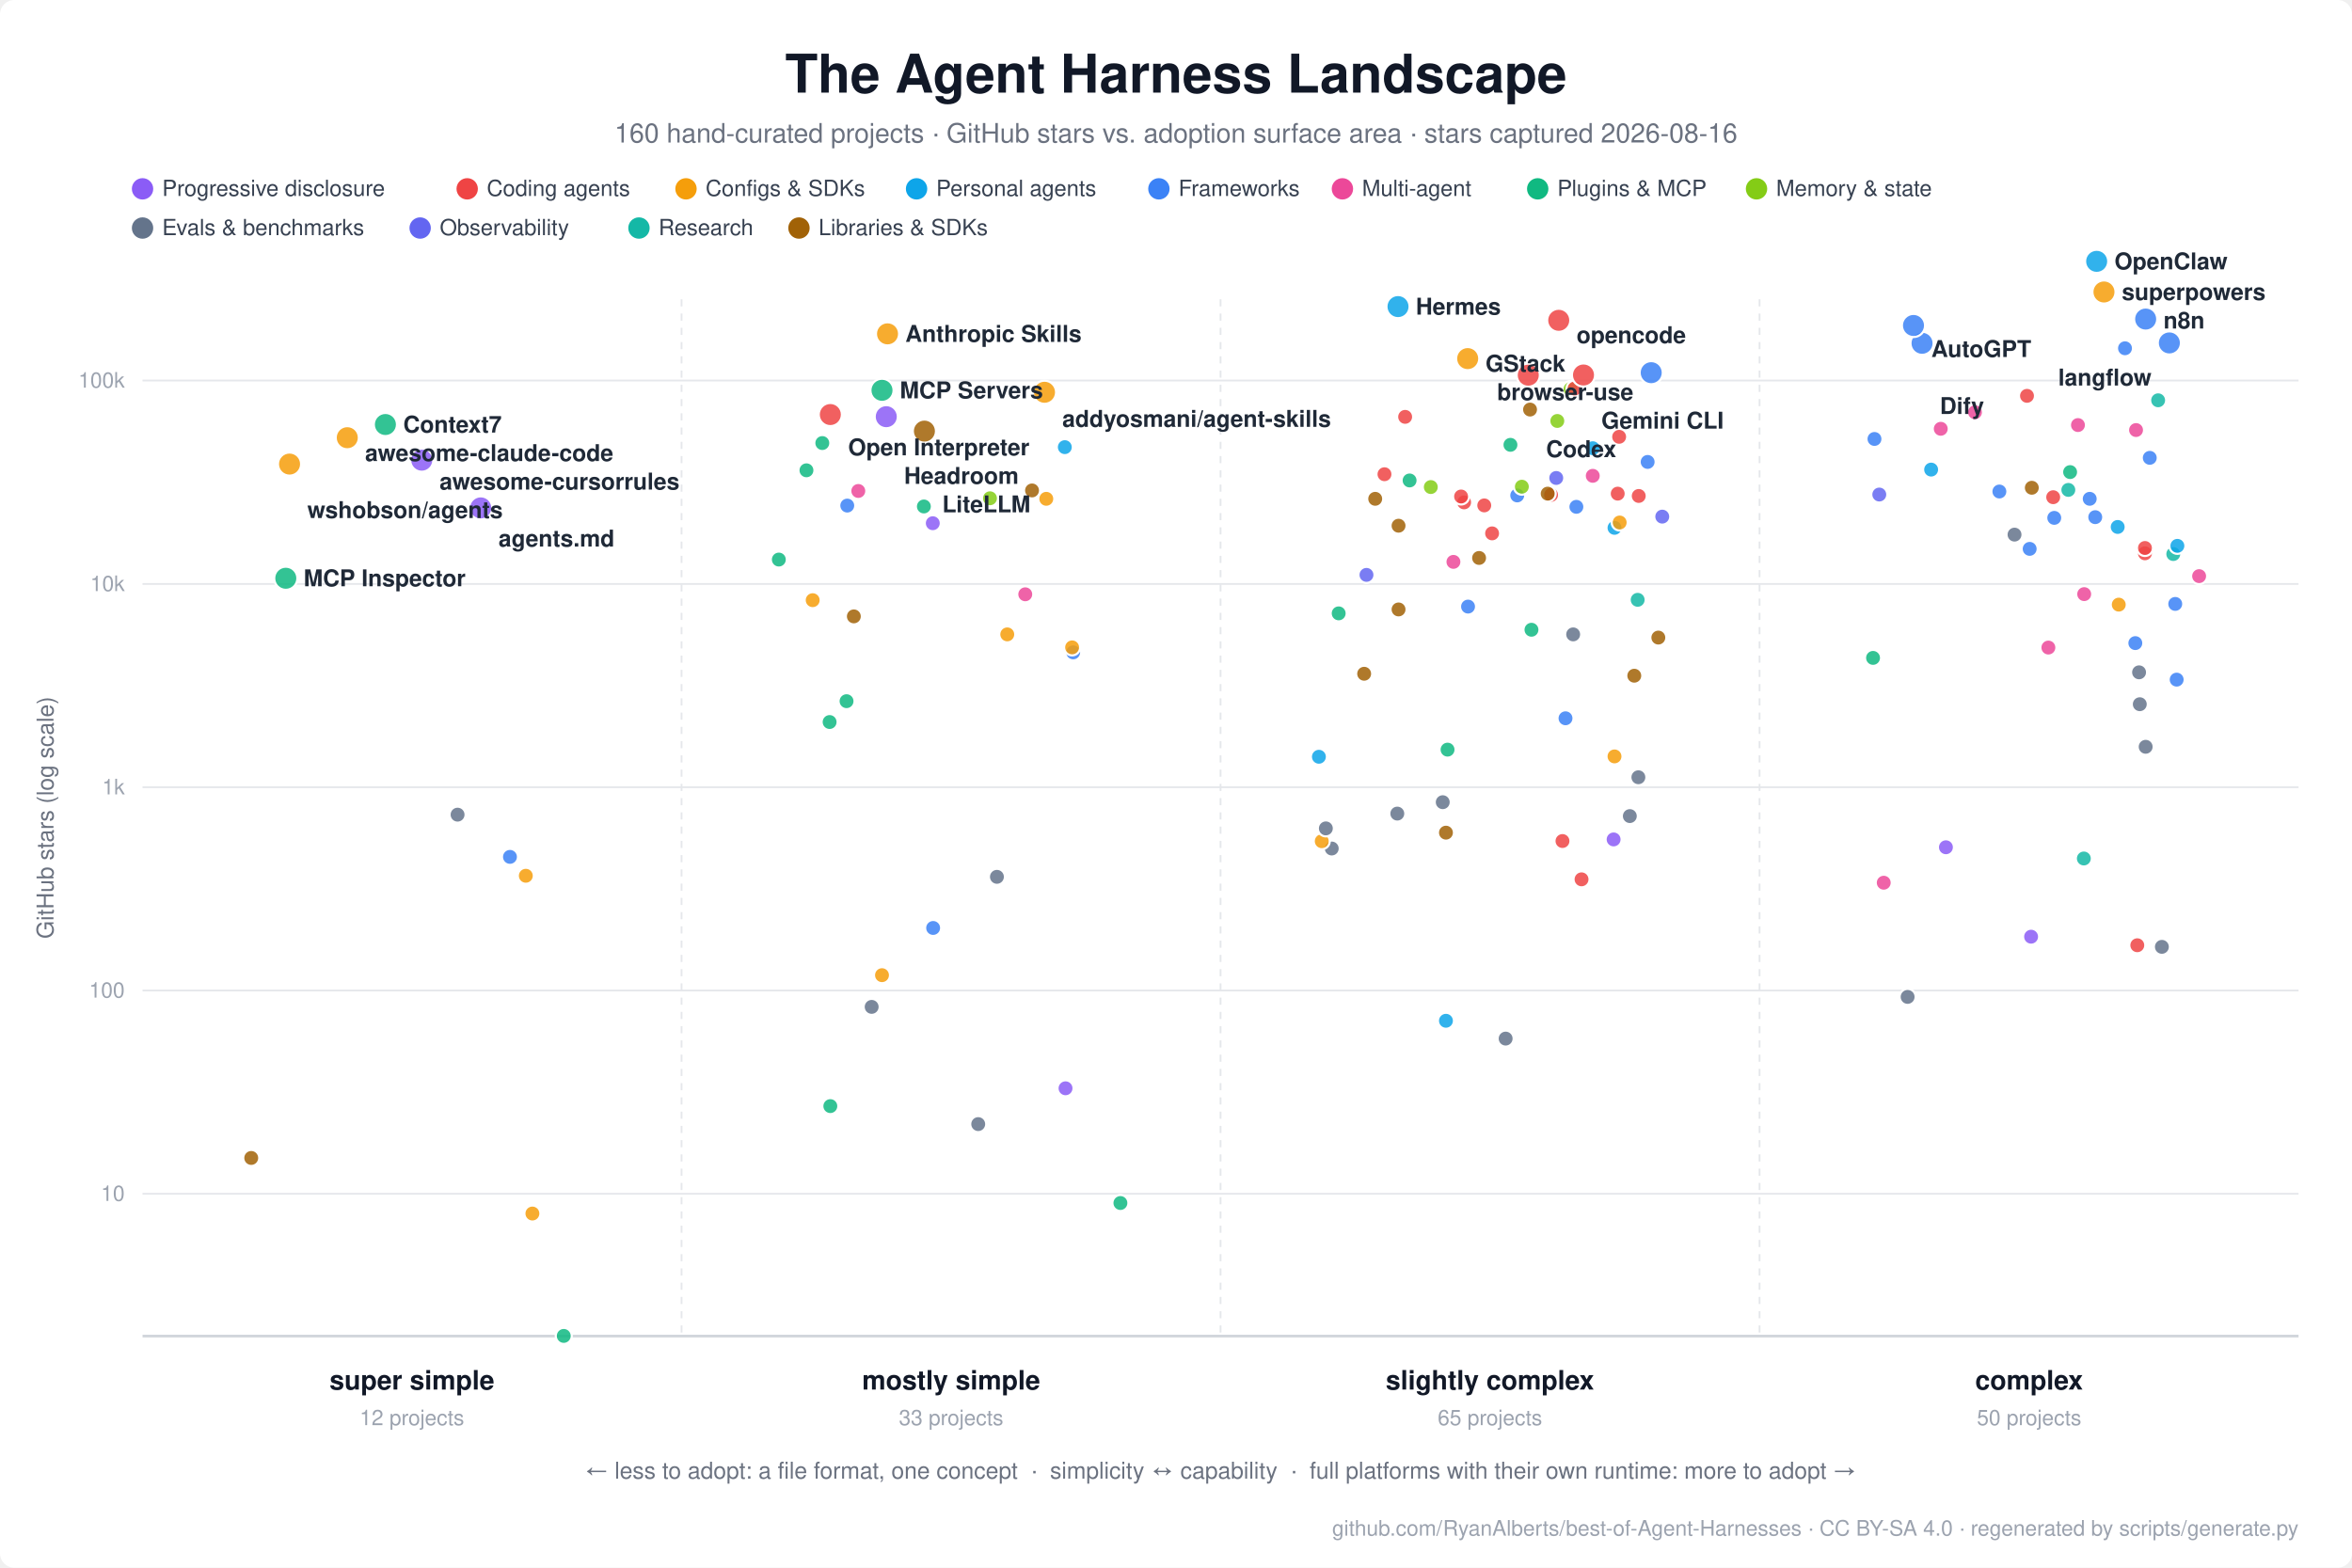
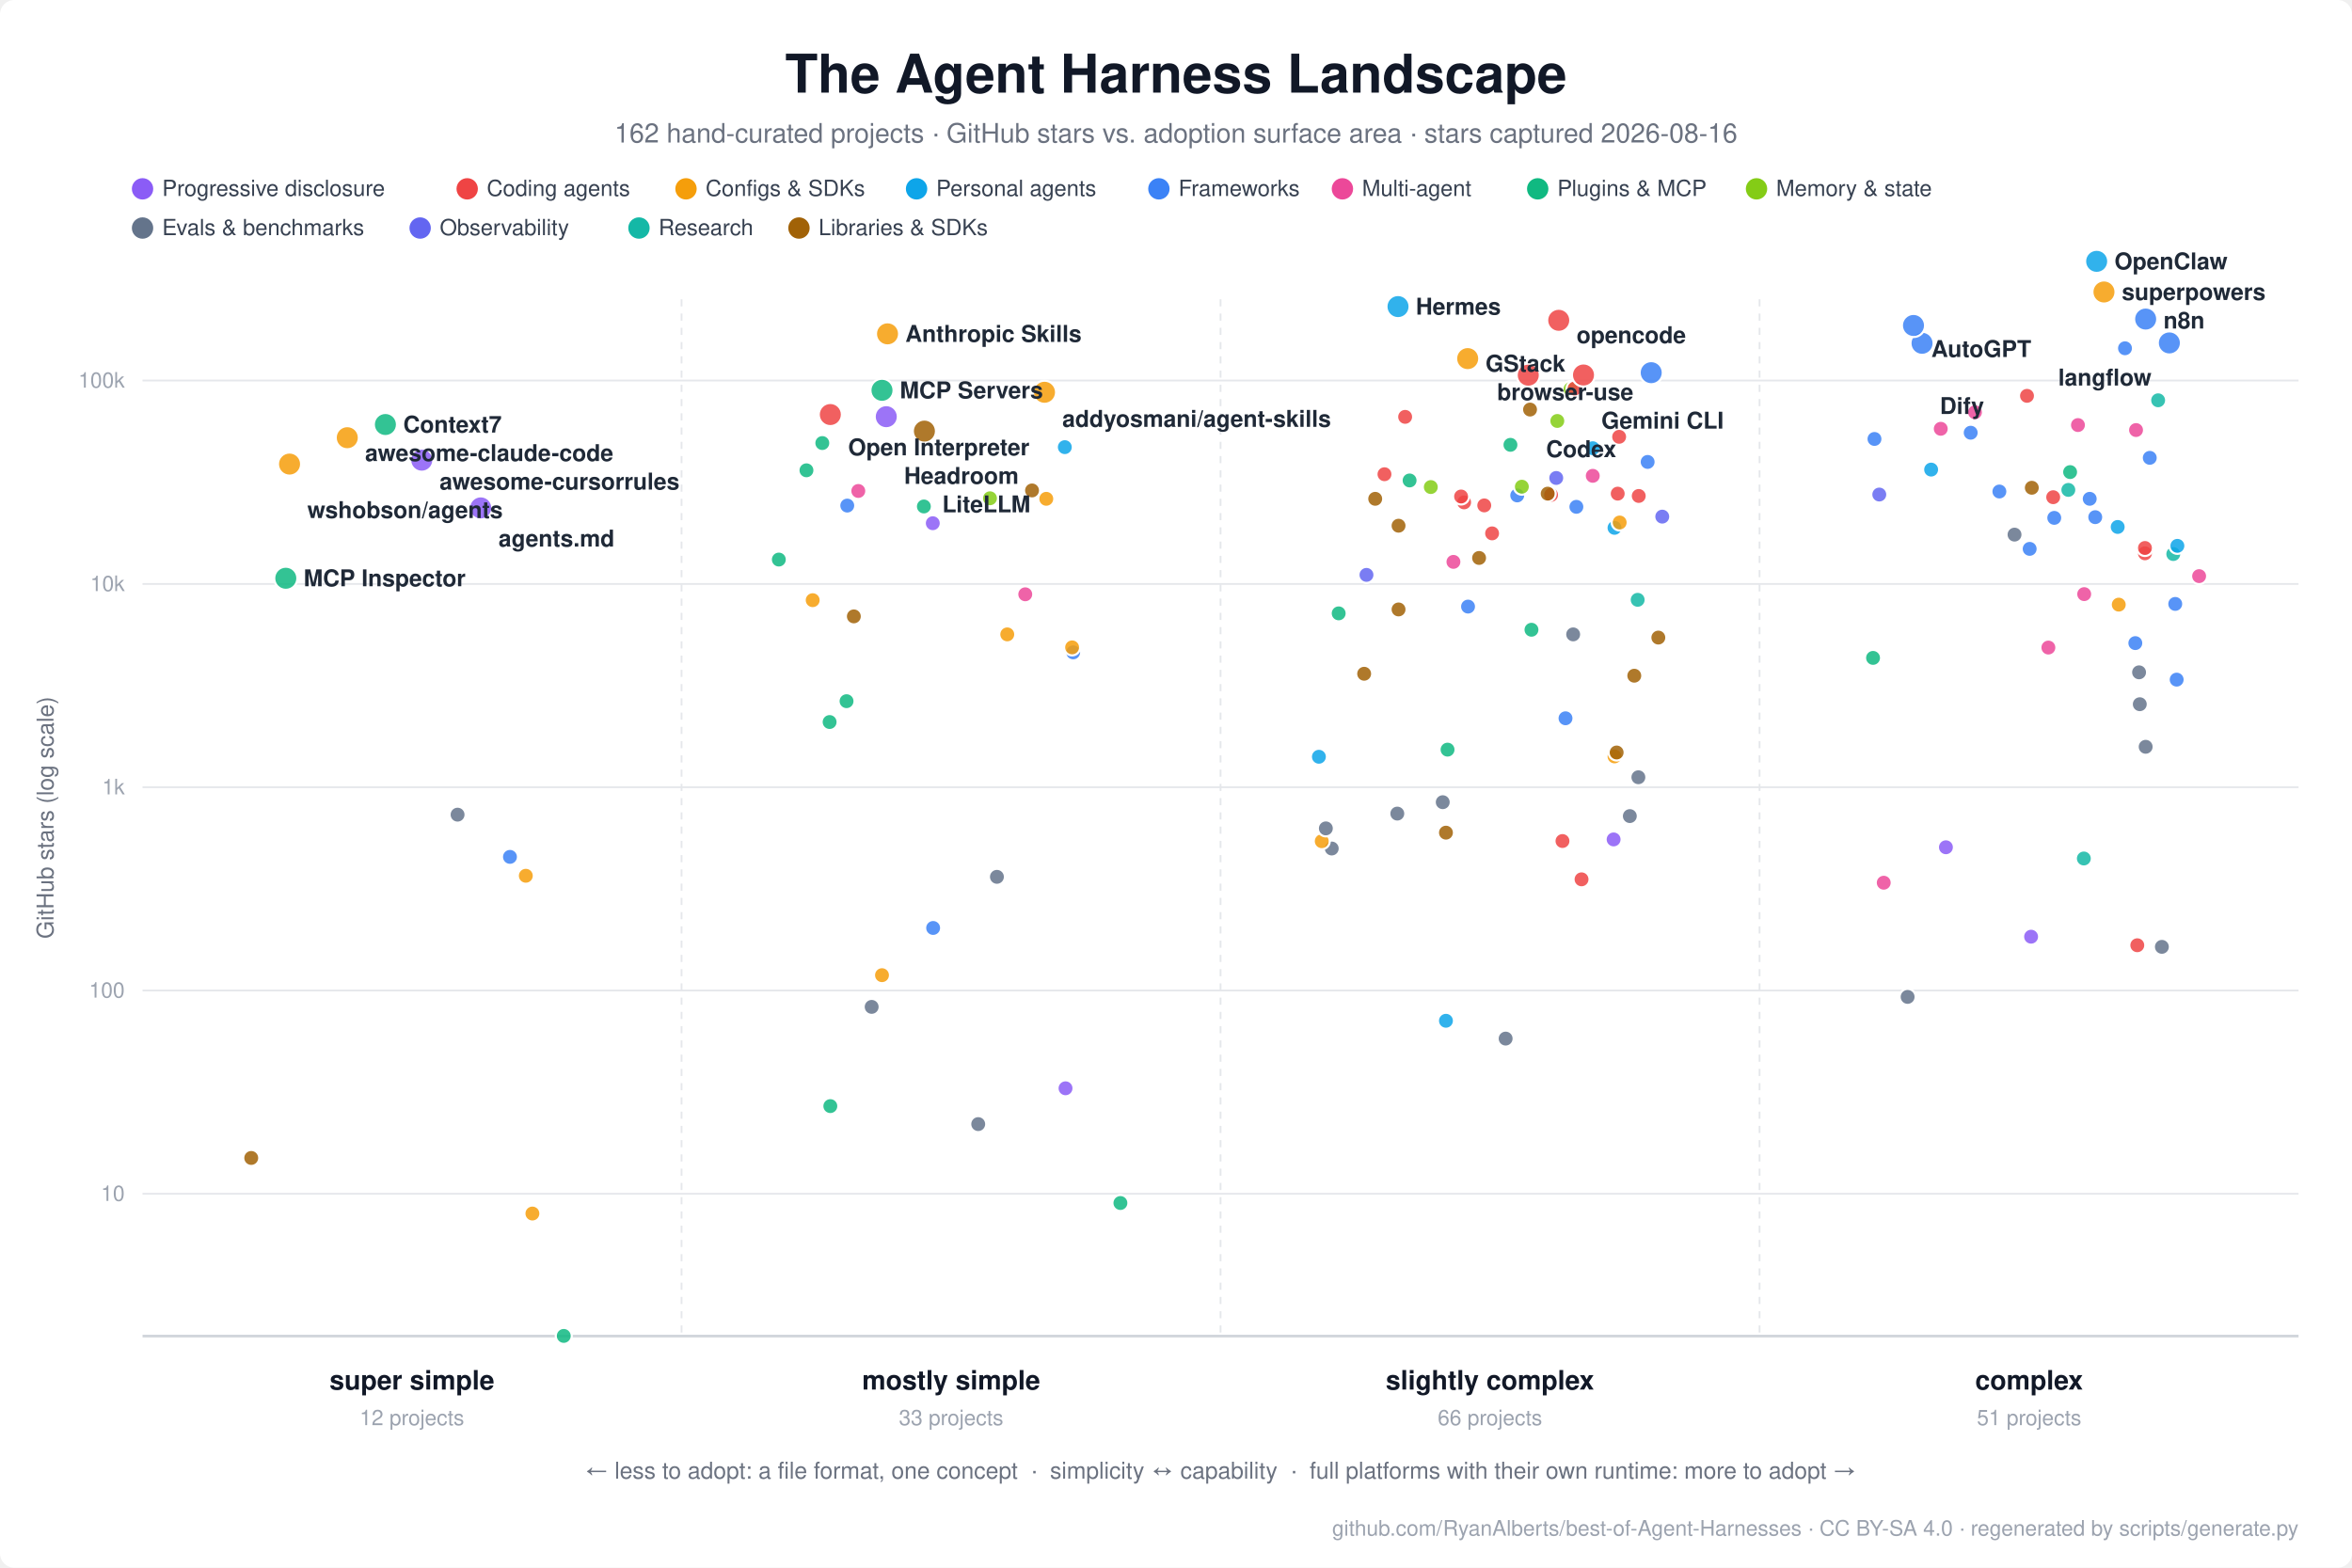
<svg xmlns="http://www.w3.org/2000/svg" viewBox="0 0 1320 880" font-family="-apple-system, 'Segoe UI', Helvetica, Arial, sans-serif">
  <rect width="1320" height="880" fill="#ffffff" rx="8" />
  <text x="660.0" y="52" text-anchor="middle" font-size="30" font-weight="700" fill="#111827">The Agent Harness Landscape</text>
-   <text x="660.0" y="80" text-anchor="middle" font-size="15" fill="#6b7280">160 hand-curated projects · GitHub stars vs. adoption surface area · stars captured 2026-08-16</text>
+   <text x="660.0" y="80" text-anchor="middle" font-size="15" fill="#6b7280">162 hand-curated projects · GitHub stars vs. adoption surface area · stars captured 2026-08-16</text>
  <circle cx="80" cy="106" r="6" fill="#8b5cf6" />
  <text x="91" y="110" font-size="12.5" fill="#374151">Progressive disclosure</text>
  <circle cx="262.2" cy="106" r="6" fill="#ef4444" />
  <text x="273.2" y="110" font-size="12.5" fill="#374151">Coding agents</text>
  <circle cx="385.0" cy="106" r="6" fill="#f59e0b" />
  <text x="396.0" y="110" font-size="12.5" fill="#374151">Configs &amp; SDKs</text>
  <circle cx="514.4" cy="106" r="6" fill="#0ea5e9" />
  <text x="525.4" y="110" font-size="12.5" fill="#374151">Personal agents</text>
  <circle cx="650.4" cy="106" r="6" fill="#3b82f6" />
  <text x="661.4" y="110" font-size="12.5" fill="#374151">Frameworks</text>
  <circle cx="753.4" cy="106" r="6" fill="#ec4899" />
  <text x="764.4" y="110" font-size="12.5" fill="#374151">Multi-agent</text>
  <circle cx="863.0" cy="106" r="6" fill="#10b981" />
  <text x="874.0" y="110" font-size="12.5" fill="#374151">Plugins &amp; MCP</text>
  <circle cx="985.8" cy="106" r="6" fill="#84cc16" />
  <text x="996.8" y="110" font-size="12.5" fill="#374151">Memory &amp; state</text>
  <circle cx="80" cy="128" r="6" fill="#64748b" />
  <text x="91" y="132" font-size="12.5" fill="#374151">Evals &amp; benchmarks</text>
  <circle cx="235.8" cy="128" r="6" fill="#6366f1" />
  <text x="246.8" y="132" font-size="12.5" fill="#374151">Observability</text>
  <circle cx="358.6" cy="128" r="6" fill="#14b8a6" />
  <text x="369.6" y="132" font-size="12.5" fill="#374151">Research</text>
  <circle cx="448.4" cy="128" r="6" fill="#a16207" />
  <text x="459.4" y="132" font-size="12.5" fill="#374151">Libraries &amp; SDKs</text>
  <line x1="80" y1="670.1" x2="1290" y2="670.1" stroke="#e5e7eb" stroke-width="1" />
  <text x="70" y="674.1" text-anchor="end" font-size="12" fill="#9ca3af">10</text>
  <line x1="80" y1="556.0" x2="1290" y2="556.0" stroke="#e5e7eb" stroke-width="1" />
  <text x="70" y="560.0" text-anchor="end" font-size="12" fill="#9ca3af">100</text>
  <line x1="80" y1="441.9" x2="1290" y2="441.9" stroke="#e5e7eb" stroke-width="1" />
  <text x="70" y="445.9" text-anchor="end" font-size="12" fill="#9ca3af">1k</text>
  <line x1="80" y1="327.8" x2="1290" y2="327.8" stroke="#e5e7eb" stroke-width="1" />
  <text x="70" y="331.8" text-anchor="end" font-size="12" fill="#9ca3af">10k</text>
  <line x1="80" y1="213.6" x2="1290" y2="213.6" stroke="#e5e7eb" stroke-width="1" />
  <text x="70" y="217.6" text-anchor="end" font-size="12" fill="#9ca3af">100k</text>
  <text x="30" y="459" font-size="13" fill="#6b7280" transform="rotate(-90 30 459)" text-anchor="middle">GitHub stars (log scale)</text>
  <text x="231.2" y="780" text-anchor="middle" font-size="15" font-weight="600" fill="#111827">super simple</text>
  <text x="231.2" y="800" text-anchor="middle" font-size="12" fill="#9ca3af">12 projects</text>
  <line x1="382.5" y1="168" x2="382.5" y2="750" stroke="#e5e7eb" stroke-width="1" stroke-dasharray="4 4" />
  <text x="533.8" y="780" text-anchor="middle" font-size="15" font-weight="600" fill="#111827">mostly simple</text>
  <text x="533.8" y="800" text-anchor="middle" font-size="12" fill="#9ca3af">33 projects</text>
  <line x1="685.0" y1="168" x2="685.0" y2="750" stroke="#e5e7eb" stroke-width="1" stroke-dasharray="4 4" />
  <text x="836.2" y="780" text-anchor="middle" font-size="15" font-weight="600" fill="#111827">slightly complex</text>
-   <text x="836.2" y="800" text-anchor="middle" font-size="12" fill="#9ca3af">65 projects</text>
+   <text x="836.2" y="800" text-anchor="middle" font-size="12" fill="#9ca3af">66 projects</text>
  <line x1="987.5" y1="168" x2="987.5" y2="750" stroke="#e5e7eb" stroke-width="1" stroke-dasharray="4 4" />
  <text x="1138.8" y="780" text-anchor="middle" font-size="15" font-weight="600" fill="#111827">complex</text>
-   <text x="1138.8" y="800" text-anchor="middle" font-size="12" fill="#9ca3af">50 projects</text>
+   <text x="1138.8" y="800" text-anchor="middle" font-size="12" fill="#9ca3af">51 projects</text>
  <line x1="80" y1="750" x2="1290" y2="750" stroke="#d1d5db" stroke-width="1.5" />
  <text x="685.0" y="830" text-anchor="middle" font-size="13" fill="#6b7280">←  less to adopt: a file format, one concept  ·  simplicity ↔ capability  ·  full platforms with their own runtime: more to adopt  →</text>
  <circle cx="316.4" cy="749.9" r="4.5" fill="#10b981" fill-opacity="0.85" stroke="#ffffff" stroke-width="1.2" />
  <circle cx="298.8" cy="681.2" r="4.5" fill="#f59e0b" fill-opacity="0.85" stroke="#ffffff" stroke-width="1.2" />
  <circle cx="628.8" cy="675.3" r="4.5" fill="#10b981" fill-opacity="0.85" stroke="#ffffff" stroke-width="1.2" />
  <circle cx="141.0" cy="650.0" r="4.5" fill="#a16207" fill-opacity="0.85" stroke="#ffffff" stroke-width="1.2" />
  <circle cx="549.0" cy="631.0" r="4.5" fill="#64748b" fill-opacity="0.85" stroke="#ffffff" stroke-width="1.2" />
  <circle cx="466.0" cy="620.9" r="4.5" fill="#10b981" fill-opacity="0.85" stroke="#ffffff" stroke-width="1.2" />
  <circle cx="598.0" cy="610.9" r="4.5" fill="#8b5cf6" fill-opacity="0.85" stroke="#ffffff" stroke-width="1.2" />
  <circle cx="845.0" cy="583.0" r="4.5" fill="#64748b" fill-opacity="0.85" stroke="#ffffff" stroke-width="1.2" />
  <circle cx="811.5" cy="573.0" r="4.5" fill="#0ea5e9" fill-opacity="0.85" stroke="#ffffff" stroke-width="1.2" />
  <circle cx="489.2" cy="565.2" r="4.5" fill="#64748b" fill-opacity="0.85" stroke="#ffffff" stroke-width="1.2" />
  <circle cx="1070.6" cy="559.6" r="4.5" fill="#64748b" fill-opacity="0.85" stroke="#ffffff" stroke-width="1.2" />
  <circle cx="495.0" cy="547.4" r="4.5" fill="#f59e0b" fill-opacity="0.85" stroke="#ffffff" stroke-width="1.2" />
  <circle cx="1213.3" cy="531.5" r="4.5" fill="#64748b" fill-opacity="0.85" stroke="#ffffff" stroke-width="1.2" />
  <circle cx="1199.5" cy="530.6" r="4.5" fill="#ef4444" fill-opacity="0.85" stroke="#ffffff" stroke-width="1.2" />
  <circle cx="1139.9" cy="525.8" r="4.5" fill="#8b5cf6" fill-opacity="0.85" stroke="#ffffff" stroke-width="1.2" />
  <circle cx="523.7" cy="520.9" r="4.5" fill="#3b82f6" fill-opacity="0.85" stroke="#ffffff" stroke-width="1.2" />
  <circle cx="1057.2" cy="495.5" r="4.5" fill="#ec4899" fill-opacity="0.85" stroke="#ffffff" stroke-width="1.2" />
  <circle cx="887.6" cy="493.6" r="4.5" fill="#ef4444" fill-opacity="0.85" stroke="#ffffff" stroke-width="1.2" />
  <circle cx="559.5" cy="492.2" r="4.5" fill="#64748b" fill-opacity="0.85" stroke="#ffffff" stroke-width="1.2" />
  <circle cx="295.1" cy="491.6" r="4.5" fill="#f59e0b" fill-opacity="0.85" stroke="#ffffff" stroke-width="1.2" />
  <circle cx="1169.5" cy="481.9" r="4.5" fill="#14b8a6" fill-opacity="0.85" stroke="#ffffff" stroke-width="1.2" />
  <circle cx="286.2" cy="481.0" r="4.5" fill="#3b82f6" fill-opacity="0.85" stroke="#ffffff" stroke-width="1.2" />
  <circle cx="747.4" cy="476.3" r="4.5" fill="#64748b" fill-opacity="0.85" stroke="#ffffff" stroke-width="1.2" />
  <circle cx="1092.1" cy="475.6" r="4.5" fill="#8b5cf6" fill-opacity="0.85" stroke="#ffffff" stroke-width="1.2" />
  <circle cx="741.8" cy="472.2" r="4.5" fill="#f59e0b" fill-opacity="0.85" stroke="#ffffff" stroke-width="1.2" />
  <circle cx="876.9" cy="472.1" r="4.5" fill="#ef4444" fill-opacity="0.85" stroke="#ffffff" stroke-width="1.2" />
  <circle cx="905.6" cy="471.2" r="4.5" fill="#8b5cf6" fill-opacity="0.85" stroke="#ffffff" stroke-width="1.2" />
  <circle cx="811.5" cy="467.4" r="4.5" fill="#a16207" fill-opacity="0.85" stroke="#ffffff" stroke-width="1.2" />
  <circle cx="744.1" cy="465.0" r="4.5" fill="#64748b" fill-opacity="0.85" stroke="#ffffff" stroke-width="1.2" />
  <circle cx="914.7" cy="458.1" r="4.5" fill="#64748b" fill-opacity="0.85" stroke="#ffffff" stroke-width="1.2" />
  <circle cx="256.8" cy="457.3" r="4.5" fill="#64748b" fill-opacity="0.85" stroke="#ffffff" stroke-width="1.2" />
  <circle cx="784.2" cy="456.7" r="4.5" fill="#64748b" fill-opacity="0.85" stroke="#ffffff" stroke-width="1.2" />
  <circle cx="809.7" cy="450.3" r="4.5" fill="#64748b" fill-opacity="0.85" stroke="#ffffff" stroke-width="1.2" />
  <circle cx="919.5" cy="436.3" r="4.5" fill="#64748b" fill-opacity="0.85" stroke="#ffffff" stroke-width="1.2" />
  <circle cx="740.2" cy="424.8" r="4.5" fill="#0ea5e9" fill-opacity="0.85" stroke="#ffffff" stroke-width="1.2" />
  <circle cx="906.1" cy="424.6" r="4.5" fill="#f59e0b" fill-opacity="0.85" stroke="#ffffff" stroke-width="1.2" />
+   <circle cx="907.3" cy="422.4" r="4.5" fill="#a16207" fill-opacity="0.85" stroke="#ffffff" stroke-width="1.2" />
  <circle cx="812.4" cy="420.8" r="4.5" fill="#10b981" fill-opacity="0.85" stroke="#ffffff" stroke-width="1.2" />
  <circle cx="1204.2" cy="419.2" r="4.5" fill="#64748b" fill-opacity="0.85" stroke="#ffffff" stroke-width="1.2" />
  <circle cx="465.6" cy="405.3" r="4.5" fill="#10b981" fill-opacity="0.85" stroke="#ffffff" stroke-width="1.2" />
  <circle cx="878.6" cy="403.2" r="4.5" fill="#3b82f6" fill-opacity="0.85" stroke="#ffffff" stroke-width="1.2" />
  <circle cx="1200.9" cy="395.3" r="4.5" fill="#64748b" fill-opacity="0.85" stroke="#ffffff" stroke-width="1.2" />
  <circle cx="475.1" cy="393.6" r="4.5" fill="#10b981" fill-opacity="0.85" stroke="#ffffff" stroke-width="1.2" />
  <circle cx="1221.6" cy="381.5" r="4.5" fill="#3b82f6" fill-opacity="0.85" stroke="#ffffff" stroke-width="1.2" />
  <circle cx="917.2" cy="379.3" r="4.5" fill="#a16207" fill-opacity="0.85" stroke="#ffffff" stroke-width="1.2" />
  <circle cx="765.6" cy="378.2" r="4.5" fill="#a16207" fill-opacity="0.85" stroke="#ffffff" stroke-width="1.2" />
  <circle cx="1200.5" cy="377.4" r="4.5" fill="#64748b" fill-opacity="0.85" stroke="#ffffff" stroke-width="1.2" />
  <circle cx="1051.2" cy="369.3" r="4.5" fill="#10b981" fill-opacity="0.85" stroke="#ffffff" stroke-width="1.2" />
  <circle cx="602.3" cy="366.2" r="4.5" fill="#3b82f6" fill-opacity="0.85" stroke="#ffffff" stroke-width="1.2" />
  <circle cx="1149.6" cy="363.5" r="4.5" fill="#ec4899" fill-opacity="0.85" stroke="#ffffff" stroke-width="1.2" />
  <circle cx="601.7" cy="363.4" r="4.5" fill="#f59e0b" fill-opacity="0.85" stroke="#ffffff" stroke-width="1.2" />
  <circle cx="1198.4" cy="361.0" r="4.5" fill="#3b82f6" fill-opacity="0.85" stroke="#ffffff" stroke-width="1.2" />
  <circle cx="930.7" cy="357.9" r="4.5" fill="#a16207" fill-opacity="0.85" stroke="#ffffff" stroke-width="1.2" />
  <circle cx="565.3" cy="356.1" r="4.5" fill="#f59e0b" fill-opacity="0.85" stroke="#ffffff" stroke-width="1.2" />
  <circle cx="882.9" cy="356.1" r="4.5" fill="#64748b" fill-opacity="0.85" stroke="#ffffff" stroke-width="1.2" />
  <circle cx="859.5" cy="353.5" r="4.5" fill="#10b981" fill-opacity="0.85" stroke="#ffffff" stroke-width="1.2" />
  <circle cx="479.2" cy="346.0" r="4.5" fill="#a16207" fill-opacity="0.85" stroke="#ffffff" stroke-width="1.2" />
  <circle cx="751.3" cy="344.3" r="4.5" fill="#10b981" fill-opacity="0.85" stroke="#ffffff" stroke-width="1.2" />
  <circle cx="784.9" cy="342.1" r="4.5" fill="#a16207" fill-opacity="0.85" stroke="#ffffff" stroke-width="1.2" />
  <circle cx="823.9" cy="340.5" r="4.5" fill="#3b82f6" fill-opacity="0.85" stroke="#ffffff" stroke-width="1.2" />
  <circle cx="1189.1" cy="339.4" r="4.5" fill="#f59e0b" fill-opacity="0.85" stroke="#ffffff" stroke-width="1.2" />
  <circle cx="1220.8" cy="339.0" r="4.5" fill="#3b82f6" fill-opacity="0.85" stroke="#ffffff" stroke-width="1.2" />
  <circle cx="456.1" cy="336.9" r="4.5" fill="#f59e0b" fill-opacity="0.85" stroke="#ffffff" stroke-width="1.2" />
  <circle cx="919.1" cy="336.7" r="4.5" fill="#14b8a6" fill-opacity="0.85" stroke="#ffffff" stroke-width="1.2" />
  <circle cx="575.4" cy="333.6" r="4.5" fill="#ec4899" fill-opacity="0.85" stroke="#ffffff" stroke-width="1.2" />
  <circle cx="1169.7" cy="333.5" r="4.5" fill="#ec4899" fill-opacity="0.85" stroke="#ffffff" stroke-width="1.2" />
  <circle cx="160.4" cy="324.6" r="6.5" fill="#10b981" fill-opacity="0.85" stroke="#ffffff" stroke-width="1.2" />
  <circle cx="1234.2" cy="323.4" r="4.5" fill="#ec4899" fill-opacity="0.85" stroke="#ffffff" stroke-width="1.2" />
  <circle cx="766.9" cy="322.7" r="4.5" fill="#6366f1" fill-opacity="0.85" stroke="#ffffff" stroke-width="1.2" />
  <circle cx="815.7" cy="315.4" r="4.5" fill="#ec4899" fill-opacity="0.85" stroke="#ffffff" stroke-width="1.2" />
  <circle cx="437.1" cy="314.1" r="4.5" fill="#10b981" fill-opacity="0.85" stroke="#ffffff" stroke-width="1.2" />
  <circle cx="830.1" cy="313.2" r="4.5" fill="#a16207" fill-opacity="0.85" stroke="#ffffff" stroke-width="1.2" />
  <circle cx="1219.7" cy="311.0" r="4.5" fill="#14b8a6" fill-opacity="0.85" stroke="#ffffff" stroke-width="1.2" />
  <circle cx="1203.8" cy="310.6" r="4.5" fill="#ef4444" fill-opacity="0.85" stroke="#ffffff" stroke-width="1.2" />
  <circle cx="1139.1" cy="308.1" r="4.5" fill="#3b82f6" fill-opacity="0.85" stroke="#ffffff" stroke-width="1.2" />
  <circle cx="1203.8" cy="307.6" r="4.5" fill="#ef4444" fill-opacity="0.85" stroke="#ffffff" stroke-width="1.2" />
  <circle cx="1222.0" cy="306.4" r="4.5" fill="#0ea5e9" fill-opacity="0.85" stroke="#ffffff" stroke-width="1.2" />
  <circle cx="1130.6" cy="300.1" r="4.5" fill="#64748b" fill-opacity="0.85" stroke="#ffffff" stroke-width="1.2" />
  <circle cx="837.4" cy="299.4" r="4.5" fill="#ef4444" fill-opacity="0.85" stroke="#ffffff" stroke-width="1.2" />
  <circle cx="906.1" cy="296.3" r="4.5" fill="#0ea5e9" fill-opacity="0.85" stroke="#ffffff" stroke-width="1.2" />
  <circle cx="1188.5" cy="295.8" r="4.5" fill="#0ea5e9" fill-opacity="0.85" stroke="#ffffff" stroke-width="1.2" />
  <circle cx="784.9" cy="295.1" r="4.5" fill="#a16207" fill-opacity="0.85" stroke="#ffffff" stroke-width="1.2" />
  <circle cx="523.5" cy="293.7" r="4.5" fill="#8b5cf6" fill-opacity="0.85" stroke="#ffffff" stroke-width="1.2" />
  <circle cx="909.0" cy="293.3" r="4.5" fill="#f59e0b" fill-opacity="0.85" stroke="#ffffff" stroke-width="1.2" />
  <circle cx="1152.9" cy="290.7" r="4.5" fill="#3b82f6" fill-opacity="0.85" stroke="#ffffff" stroke-width="1.2" />
  <circle cx="1175.9" cy="290.3" r="4.5" fill="#3b82f6" fill-opacity="0.85" stroke="#ffffff" stroke-width="1.2" />
  <circle cx="932.9" cy="290.0" r="4.5" fill="#6366f1" fill-opacity="0.85" stroke="#ffffff" stroke-width="1.2" />
  <circle cx="269.8" cy="285.1" r="6.5" fill="#8b5cf6" fill-opacity="0.85" stroke="#ffffff" stroke-width="1.2" />
  <circle cx="884.7" cy="284.5" r="4.5" fill="#3b82f6" fill-opacity="0.85" stroke="#ffffff" stroke-width="1.2" />
  <circle cx="518.5" cy="284.3" r="4.5" fill="#10b981" fill-opacity="0.85" stroke="#ffffff" stroke-width="1.2" />
  <circle cx="475.5" cy="283.8" r="4.5" fill="#3b82f6" fill-opacity="0.85" stroke="#ffffff" stroke-width="1.2" />
  <circle cx="833.0" cy="283.7" r="4.5" fill="#ef4444" fill-opacity="0.85" stroke="#ffffff" stroke-width="1.2" />
  <circle cx="821.7" cy="282.0" r="4.5" fill="#ef4444" fill-opacity="0.85" stroke="#ffffff" stroke-width="1.2" />
  <circle cx="587.2" cy="280.0" r="4.5" fill="#f59e0b" fill-opacity="0.85" stroke="#ffffff" stroke-width="1.2" />
  <circle cx="1172.8" cy="280.0" r="4.5" fill="#3b82f6" fill-opacity="0.85" stroke="#ffffff" stroke-width="1.2" />
  <circle cx="771.8" cy="280.0" r="4.5" fill="#a16207" fill-opacity="0.85" stroke="#ffffff" stroke-width="1.2" />
  <circle cx="555.6" cy="279.7" r="4.5" fill="#84cc16" fill-opacity="0.85" stroke="#ffffff" stroke-width="1.2" />
  <circle cx="1152.3" cy="279.1" r="4.5" fill="#ef4444" fill-opacity="0.85" stroke="#ffffff" stroke-width="1.2" />
  <circle cx="820.0" cy="278.7" r="4.5" fill="#ef4444" fill-opacity="0.85" stroke="#ffffff" stroke-width="1.2" />
  <circle cx="919.7" cy="278.4" r="4.5" fill="#ef4444" fill-opacity="0.85" stroke="#ffffff" stroke-width="1.2" />
  <circle cx="851.5" cy="278.1" r="4.5" fill="#3b82f6" fill-opacity="0.85" stroke="#ffffff" stroke-width="1.2" />
  <circle cx="870.5" cy="277.8" r="4.5" fill="#ef4444" fill-opacity="0.85" stroke="#ffffff" stroke-width="1.2" />
  <circle cx="1054.7" cy="277.6" r="4.5" fill="#6366f1" fill-opacity="0.85" stroke="#ffffff" stroke-width="1.2" />
  <circle cx="868.6" cy="277.1" r="4.5" fill="#a16207" fill-opacity="0.85" stroke="#ffffff" stroke-width="1.2" />
  <circle cx="907.9" cy="277.1" r="4.5" fill="#ef4444" fill-opacity="0.85" stroke="#ffffff" stroke-width="1.2" />
  <circle cx="1122.1" cy="275.9" r="4.5" fill="#3b82f6" fill-opacity="0.85" stroke="#ffffff" stroke-width="1.2" />
  <circle cx="481.7" cy="275.6" r="4.5" fill="#ec4899" fill-opacity="0.85" stroke="#ffffff" stroke-width="1.2" />
  <circle cx="579.2" cy="275.3" r="4.5" fill="#a16207" fill-opacity="0.85" stroke="#ffffff" stroke-width="1.2" />
  <circle cx="1160.8" cy="275.0" r="4.5" fill="#14b8a6" fill-opacity="0.85" stroke="#ffffff" stroke-width="1.2" />
  <circle cx="1140.3" cy="273.8" r="4.5" fill="#a16207" fill-opacity="0.85" stroke="#ffffff" stroke-width="1.2" />
  <circle cx="803.0" cy="273.4" r="4.5" fill="#84cc16" fill-opacity="0.85" stroke="#ffffff" stroke-width="1.2" />
  <circle cx="854.1" cy="273.2" r="4.5" fill="#84cc16" fill-opacity="0.85" stroke="#ffffff" stroke-width="1.2" />
  <circle cx="791.1" cy="269.7" r="4.5" fill="#10b981" fill-opacity="0.85" stroke="#ffffff" stroke-width="1.2" />
  <circle cx="873.4" cy="268.3" r="4.5" fill="#6366f1" fill-opacity="0.85" stroke="#ffffff" stroke-width="1.2" />
  <circle cx="893.9" cy="267.1" r="4.5" fill="#ec4899" fill-opacity="0.85" stroke="#ffffff" stroke-width="1.2" />
  <circle cx="777.0" cy="266.2" r="4.5" fill="#ef4444" fill-opacity="0.85" stroke="#ffffff" stroke-width="1.2" />
  <circle cx="1161.8" cy="265.0" r="4.5" fill="#10b981" fill-opacity="0.85" stroke="#ffffff" stroke-width="1.2" />
  <circle cx="452.6" cy="264.0" r="4.5" fill="#10b981" fill-opacity="0.85" stroke="#ffffff" stroke-width="1.2" />
  <circle cx="1083.8" cy="263.6" r="4.5" fill="#0ea5e9" fill-opacity="0.85" stroke="#ffffff" stroke-width="1.2" />
  <circle cx="162.5" cy="260.5" r="6.5" fill="#f59e0b" fill-opacity="0.85" stroke="#ffffff" stroke-width="1.2" />
  <circle cx="924.7" cy="259.3" r="4.5" fill="#3b82f6" fill-opacity="0.85" stroke="#ffffff" stroke-width="1.2" />
  <circle cx="236.7" cy="258.3" r="6.5" fill="#8b5cf6" fill-opacity="0.85" stroke="#ffffff" stroke-width="1.2" />
  <circle cx="1206.5" cy="257.0" r="4.5" fill="#3b82f6" fill-opacity="0.85" stroke="#ffffff" stroke-width="1.2" />
  <circle cx="893.9" cy="251.6" r="4.5" fill="#0ea5e9" fill-opacity="0.85" stroke="#ffffff" stroke-width="1.2" />
  <circle cx="597.6" cy="251.0" r="4.5" fill="#0ea5e9" fill-opacity="0.85" stroke="#ffffff" stroke-width="1.2" />
  <circle cx="847.7" cy="249.7" r="4.5" fill="#10b981" fill-opacity="0.85" stroke="#ffffff" stroke-width="1.2" />
  <circle cx="461.5" cy="248.7" r="4.5" fill="#10b981" fill-opacity="0.85" stroke="#ffffff" stroke-width="1.2" />
  <circle cx="1052.0" cy="246.4" r="4.5" fill="#3b82f6" fill-opacity="0.85" stroke="#ffffff" stroke-width="1.2" />
  <circle cx="194.9" cy="245.7" r="6.5" fill="#f59e0b" fill-opacity="0.85" stroke="#ffffff" stroke-width="1.2" />
  <circle cx="908.7" cy="245.2" r="4.5" fill="#ef4444" fill-opacity="0.85" stroke="#ffffff" stroke-width="1.2" />
+   <circle cx="1106.0" cy="242.9" r="4.5" fill="#3b82f6" fill-opacity="0.85" stroke="#ffffff" stroke-width="1.2" />
  <circle cx="518.8" cy="242.0" r="6.5" fill="#a16207" fill-opacity="0.85" stroke="#ffffff" stroke-width="1.2" />
  <circle cx="1198.8" cy="241.4" r="4.5" fill="#ec4899" fill-opacity="0.85" stroke="#ffffff" stroke-width="1.2" />
  <circle cx="1089.2" cy="240.7" r="4.5" fill="#ec4899" fill-opacity="0.85" stroke="#ffffff" stroke-width="1.2" />
  <circle cx="1166.2" cy="238.6" r="4.5" fill="#ec4899" fill-opacity="0.85" stroke="#ffffff" stroke-width="1.2" />
  <circle cx="216.3" cy="238.3" r="6.5" fill="#10b981" fill-opacity="0.85" stroke="#ffffff" stroke-width="1.2" />
  <circle cx="874.0" cy="236.3" r="4.5" fill="#84cc16" fill-opacity="0.85" stroke="#ffffff" stroke-width="1.2" />
  <circle cx="788.6" cy="234.0" r="4.5" fill="#ef4444" fill-opacity="0.85" stroke="#ffffff" stroke-width="1.2" />
  <circle cx="497.4" cy="233.9" r="6.5" fill="#8b5cf6" fill-opacity="0.85" stroke="#ffffff" stroke-width="1.2" />
  <circle cx="466.0" cy="232.7" r="6.5" fill="#ef4444" fill-opacity="0.85" stroke="#ffffff" stroke-width="1.2" />
  <circle cx="1108.4" cy="231.4" r="4.5" fill="#ec4899" fill-opacity="0.85" stroke="#ffffff" stroke-width="1.2" />
  <circle cx="858.7" cy="229.9" r="4.5" fill="#a16207" fill-opacity="0.85" stroke="#ffffff" stroke-width="1.2" />
  <circle cx="1211.2" cy="224.7" r="4.5" fill="#14b8a6" fill-opacity="0.85" stroke="#ffffff" stroke-width="1.2" />
  <circle cx="1137.6" cy="222.2" r="4.5" fill="#ef4444" fill-opacity="0.85" stroke="#ffffff" stroke-width="1.2" />
  <circle cx="586.2" cy="220.2" r="6.5" fill="#f59e0b" fill-opacity="0.85" stroke="#ffffff" stroke-width="1.2" />
  <circle cx="495.0" cy="219.1" r="6.5" fill="#10b981" fill-opacity="0.85" stroke="#ffffff" stroke-width="1.2" />
  <circle cx="881.4" cy="218.4" r="4.5" fill="#84cc16" fill-opacity="0.85" stroke="#ffffff" stroke-width="1.2" />
  <circle cx="883.7" cy="218.1" r="4.5" fill="#ef4444" fill-opacity="0.85" stroke="#ffffff" stroke-width="1.2" />
  <circle cx="857.7" cy="210.6" r="6.5" fill="#ef4444" fill-opacity="0.85" stroke="#ffffff" stroke-width="1.2" />
  <circle cx="888.7" cy="210.5" r="6.5" fill="#ef4444" fill-opacity="0.85" stroke="#ffffff" stroke-width="1.2" />
  <circle cx="926.7" cy="209.2" r="6.5" fill="#3b82f6" fill-opacity="0.85" stroke="#ffffff" stroke-width="1.2" />
  <circle cx="823.7" cy="201.3" r="6.5" fill="#f59e0b" fill-opacity="0.85" stroke="#ffffff" stroke-width="1.2" />
  <circle cx="1192.6" cy="195.5" r="4.5" fill="#3b82f6" fill-opacity="0.85" stroke="#ffffff" stroke-width="1.2" />
  <circle cx="1078.7" cy="192.7" r="6.5" fill="#3b82f6" fill-opacity="0.85" stroke="#ffffff" stroke-width="1.2" />
  <circle cx="1217.5" cy="192.5" r="6.5" fill="#3b82f6" fill-opacity="0.85" stroke="#ffffff" stroke-width="1.2" />
  <circle cx="498.1" cy="187.4" r="6.5" fill="#f59e0b" fill-opacity="0.85" stroke="#ffffff" stroke-width="1.2" />
  <circle cx="1073.9" cy="182.7" r="6.5" fill="#3b82f6" fill-opacity="0.85" stroke="#ffffff" stroke-width="1.2" />
  <circle cx="874.8" cy="179.8" r="6.5" fill="#ef4444" fill-opacity="0.85" stroke="#ffffff" stroke-width="1.2" />
  <circle cx="1204.2" cy="179.1" r="6.5" fill="#3b82f6" fill-opacity="0.85" stroke="#ffffff" stroke-width="1.2" />
  <circle cx="784.6" cy="172.1" r="6.5" fill="#0ea5e9" fill-opacity="0.85" stroke="#ffffff" stroke-width="1.2" />
  <circle cx="1180.8" cy="163.9" r="6.5" fill="#f59e0b" fill-opacity="0.85" stroke="#ffffff" stroke-width="1.2" />
  <circle cx="1176.7" cy="146.7" r="6.5" fill="#0ea5e9" fill-opacity="0.85" stroke="#ffffff" stroke-width="1.2" />
  <text x="226.3" y="242.8" text-anchor="start" font-size="13" font-weight="600" fill="#1f2937">Context7</text>
  <text x="204.9" y="258.8" text-anchor="start" font-size="13" font-weight="600" fill="#1f2937">awesome-claude-code</text>
  <text x="246.7" y="274.8" text-anchor="start" font-size="13" font-weight="600" fill="#1f2937">awesome-cursorrules</text>
  <text x="172.5" y="290.8" text-anchor="start" font-size="13" font-weight="600" fill="#1f2937">wshobson/agents</text>
  <text x="279.8" y="306.8" text-anchor="start" font-size="13" font-weight="600" fill="#1f2937">agents.md</text>
  <text x="170.4" y="329.1" text-anchor="start" font-size="13" font-weight="600" fill="#1f2937">MCP Inspector</text>
  <text x="508.1" y="191.9" text-anchor="start" font-size="13" font-weight="600" fill="#1f2937">Anthropic Skills</text>
  <text x="505.0" y="223.6" text-anchor="start" font-size="13" font-weight="600" fill="#1f2937">MCP Servers</text>
  <text x="596.2" y="239.6" text-anchor="start" font-size="13" font-weight="600" fill="#1f2937">addyosmani/agent-skills</text>
  <text x="476.0" y="255.6" text-anchor="start" font-size="13" font-weight="600" fill="#1f2937">Open Interpreter</text>
  <text x="507.4" y="271.6" text-anchor="start" font-size="13" font-weight="600" fill="#1f2937">Headroom</text>
  <text x="528.8" y="287.6" text-anchor="start" font-size="13" font-weight="600" fill="#1f2937">LiteLLM</text>
  <text x="794.6" y="176.6" text-anchor="start" font-size="13" font-weight="600" fill="#1f2937">Hermes</text>
  <text x="884.8" y="192.6" text-anchor="start" font-size="13" font-weight="600" fill="#1f2937">opencode</text>
  <text x="833.7" y="208.6" text-anchor="start" font-size="13" font-weight="600" fill="#1f2937">GStack</text>
  <text x="916.7" y="224.6" text-anchor="end" font-size="13" font-weight="600" fill="#1f2937">browser-use</text>
  <text x="898.7" y="240.6" text-anchor="start" font-size="13" font-weight="600" fill="#1f2937">Gemini CLI</text>
  <text x="867.7" y="256.6" text-anchor="start" font-size="13" font-weight="600" fill="#1f2937">Codex</text>
  <text x="1186.7" y="151.2" text-anchor="start" font-size="13" font-weight="600" fill="#1f2937">OpenClaw</text>
  <text x="1190.8" y="168.4" text-anchor="start" font-size="13" font-weight="600" fill="#1f2937">superpowers</text>
  <text x="1214.2" y="184.4" text-anchor="start" font-size="13" font-weight="600" fill="#1f2937">n8n</text>
  <text x="1083.9" y="200.4" text-anchor="start" font-size="13" font-weight="600" fill="#1f2937">AutoGPT</text>
  <text x="1207.5" y="216.4" text-anchor="end" font-size="13" font-weight="600" fill="#1f2937">langflow</text>
  <text x="1088.7" y="232.4" text-anchor="start" font-size="13" font-weight="600" fill="#1f2937">Dify</text>
  <text x="1290" y="862" text-anchor="end" font-size="12" fill="#9ca3af">github.com/RyanAlberts/best-of-Agent-Harnesses · CC BY-SA 4.0 · regenerated by scripts/generate.py</text>
</svg>
